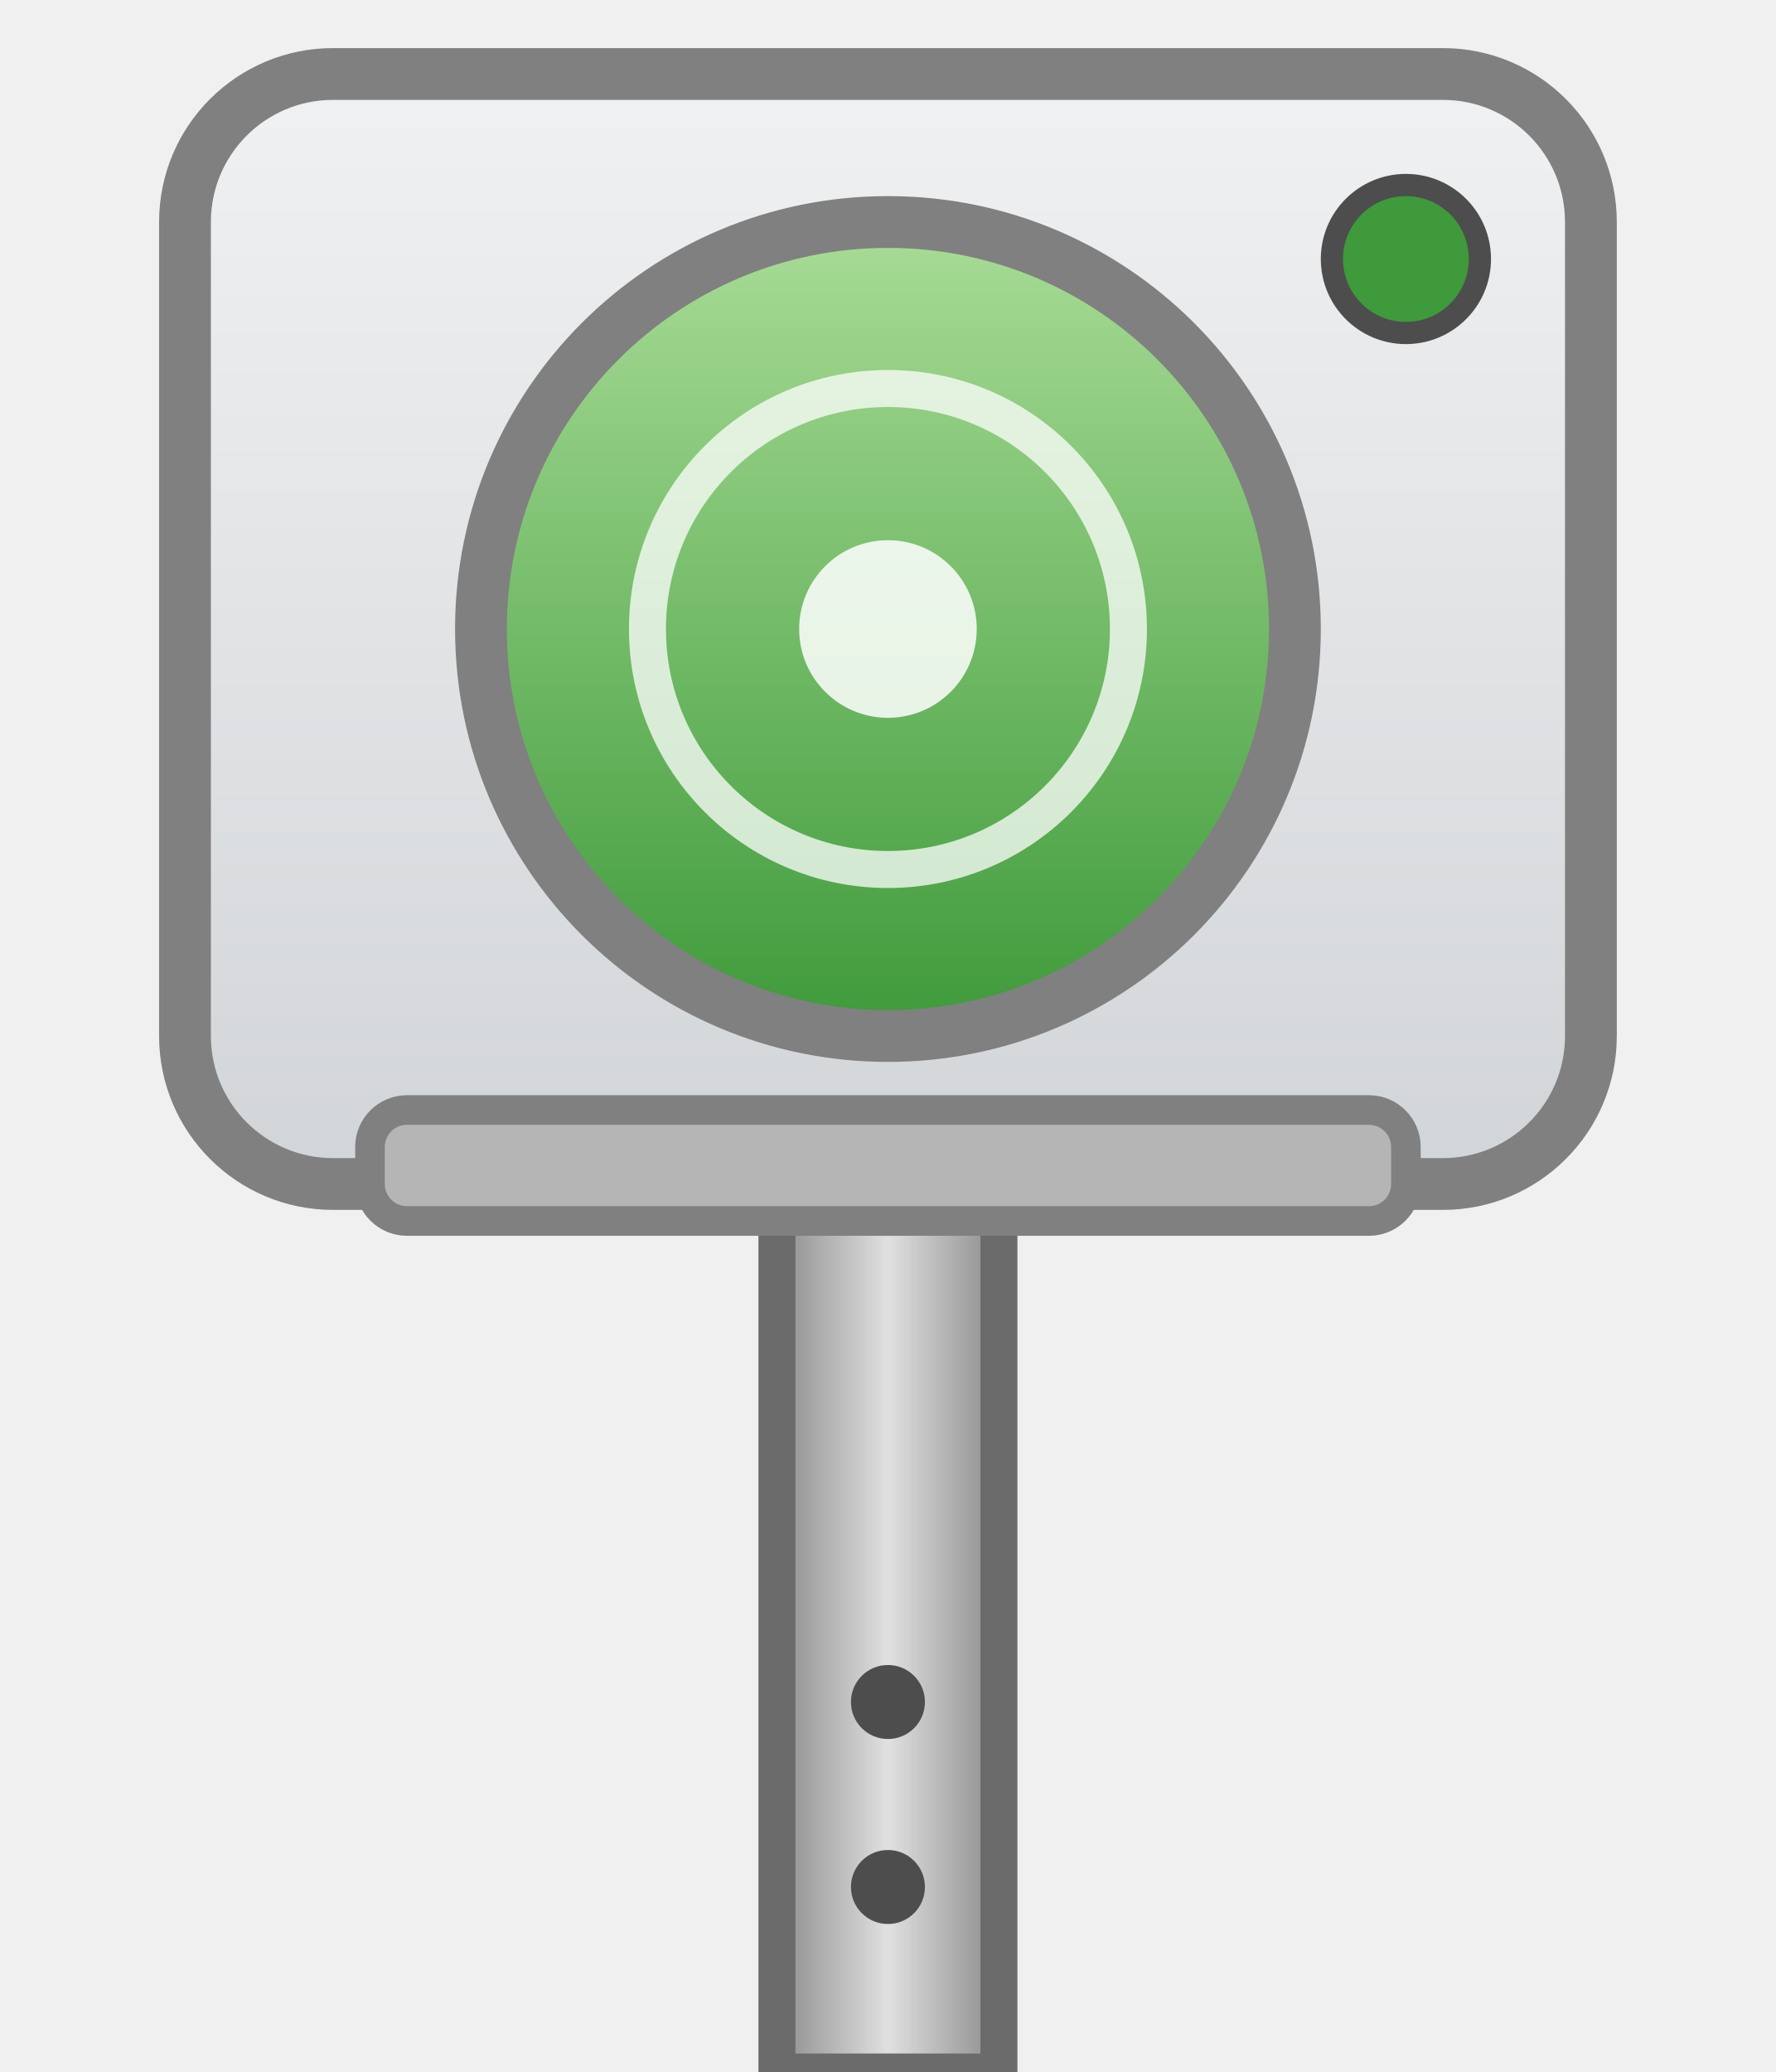
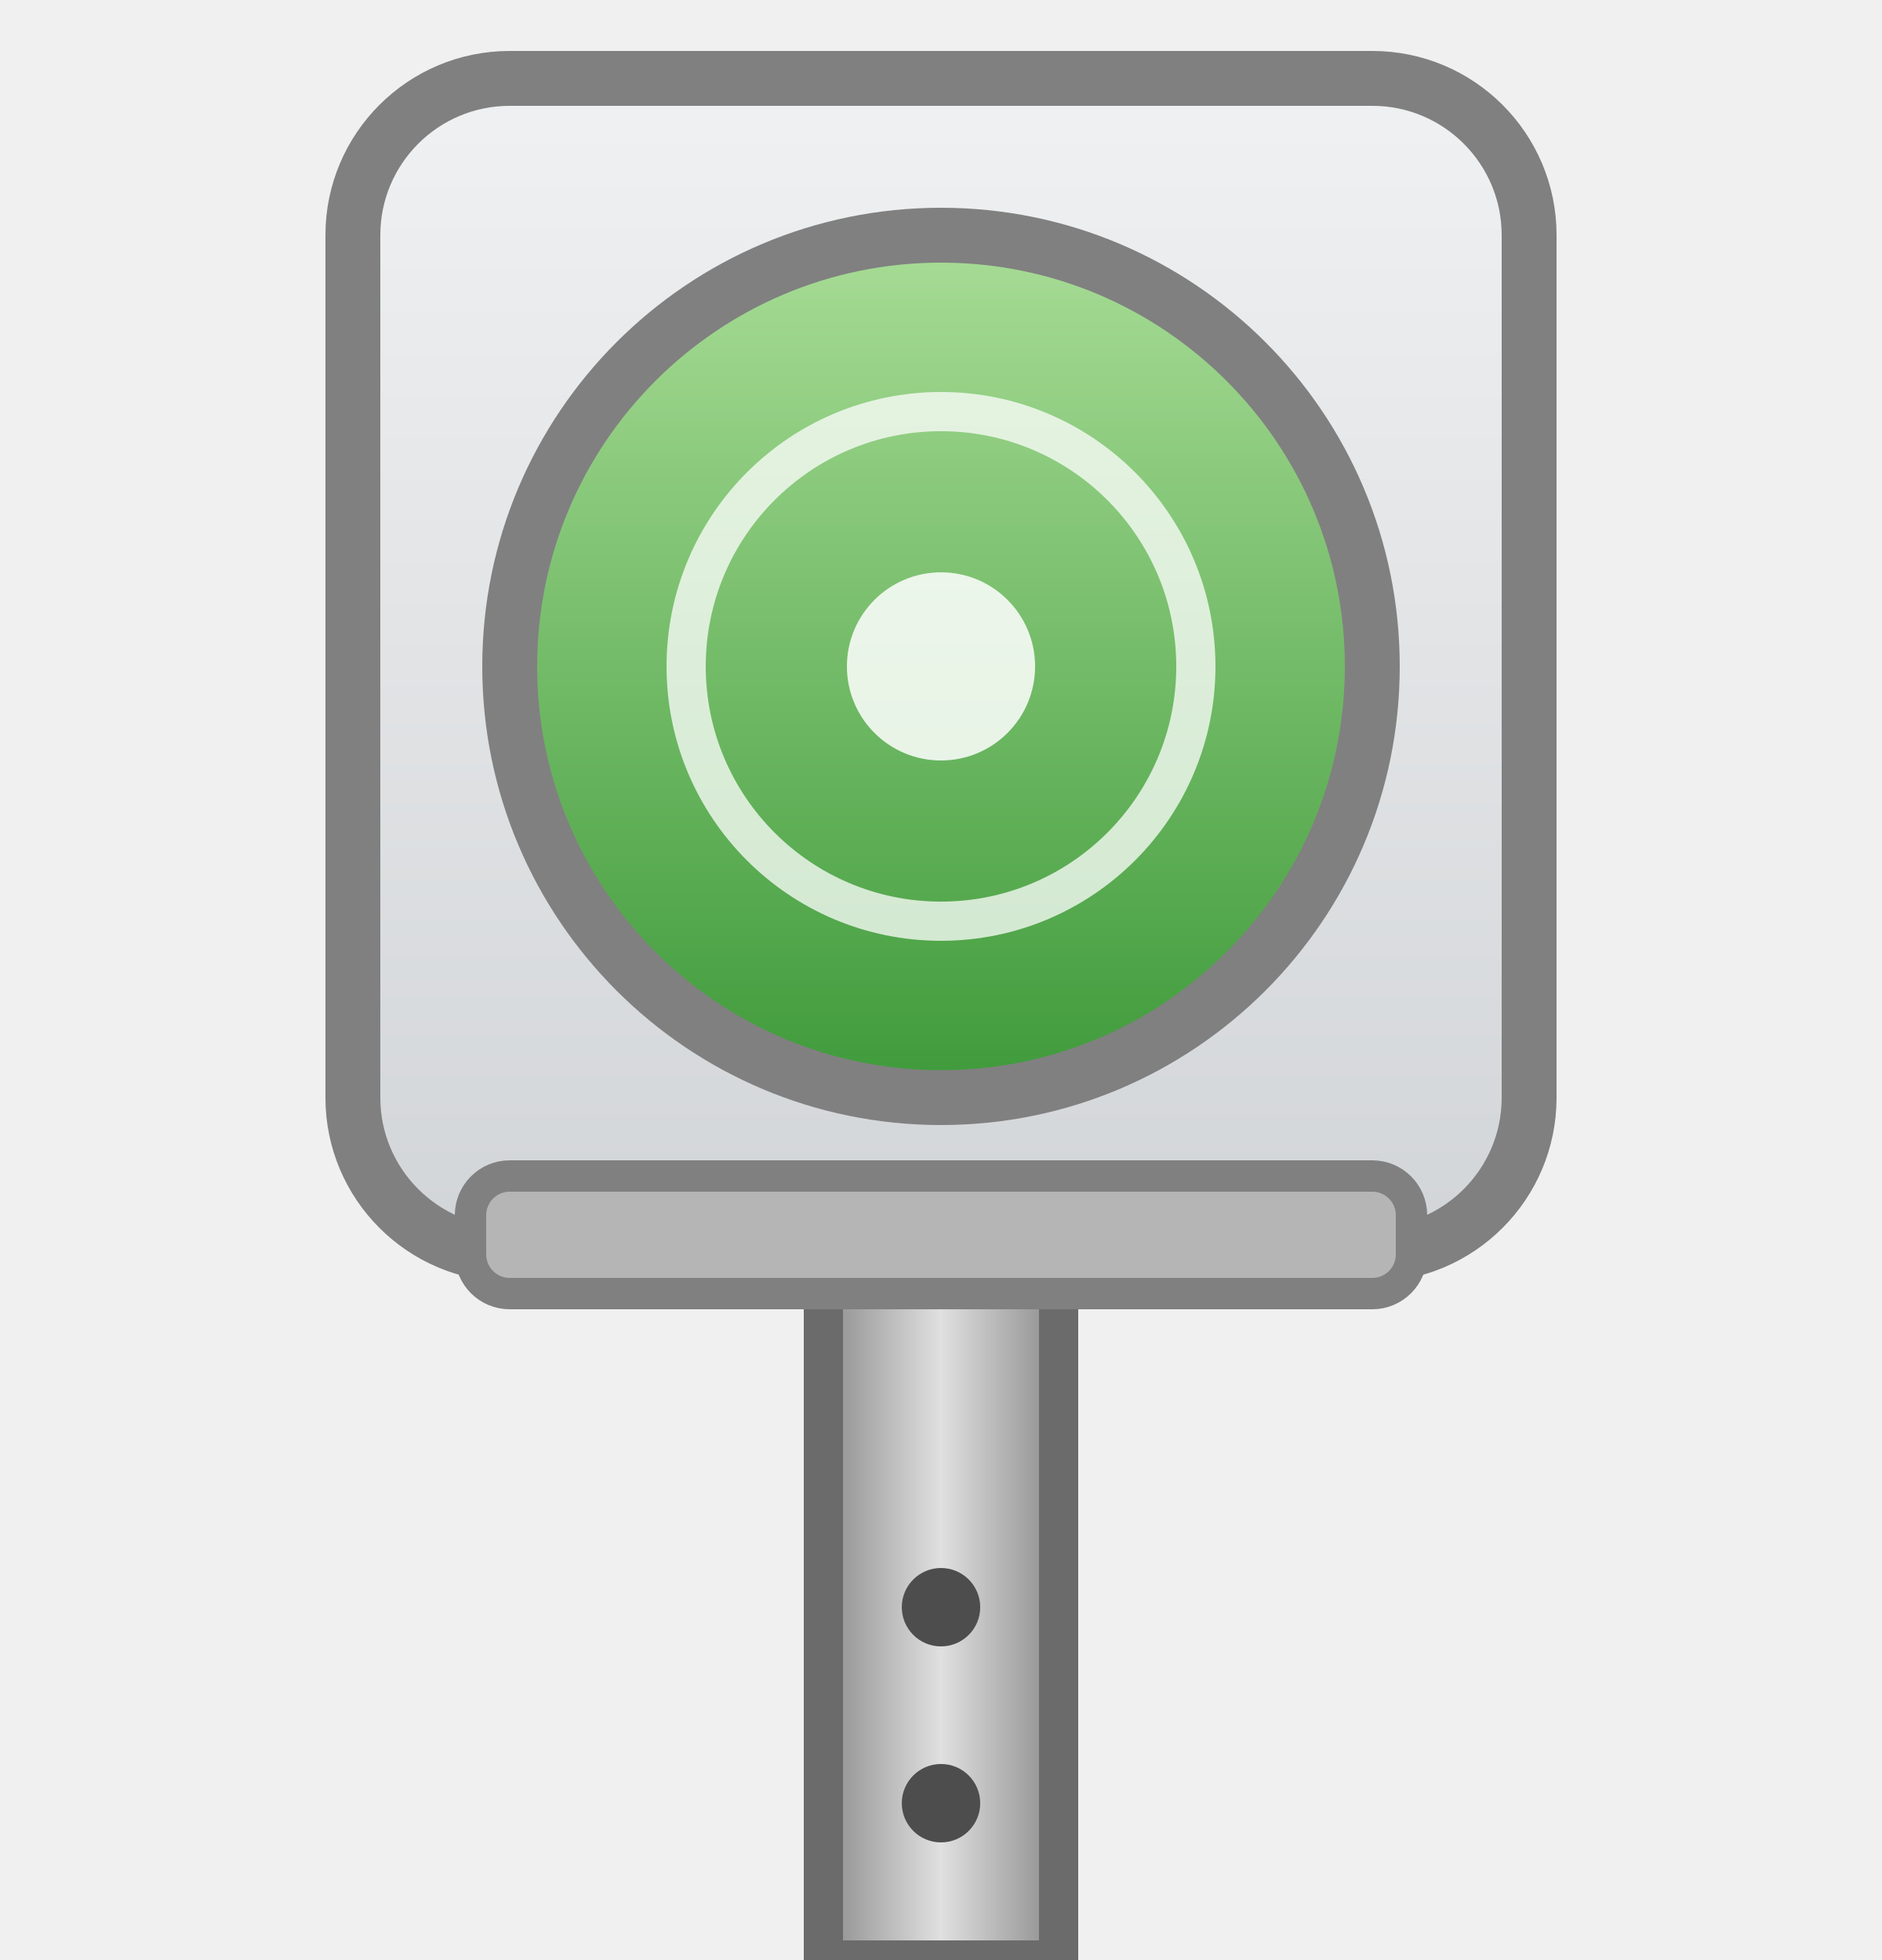
- <svg xmlns="http://www.w3.org/2000/svg" width="48" height="56" viewBox="0 0 48 56" role="img">
+ <svg xmlns="http://www.w3.org/2000/svg" width="48" height="50" viewBox="0 0 48 50" role="img">
  <defs>
    <linearGradient id="gG" x1="0" y1="0" x2="0" y2="1">
      <stop offset="0" stop-color="#F0F1F2" />
      <stop offset="1" stop-color="#D2D5D8" />
    </linearGradient>
    <linearGradient id="gR" x1="0" y1="0" x2="1" y2="0">
      <stop offset="0" stop-color="#8C8C8C" />
      <stop offset="0.5" stop-color="#E0E0E0" />
      <stop offset="1" stop-color="#8C8C8C" />
    </linearGradient>
    <linearGradient id="gK" x1="0" y1="0" x2="0" y2="1">
      <stop offset="0" stop-color="#A8DC96" />
      <stop offset="1" stop-color="#3E9A3A" />
    </linearGradient>
  </defs>
-   <rect x="21" y="30" width="6" height="26" fill="url(#gR)" stroke="#6B6B6B" stroke-width="1" />
+   <rect x="21" y="30" width="6" height="20" fill="url(#gR)" stroke="#6B6B6B" stroke-width="1" />
  <g fill="#4D4D4D">
+     <circle cx="24" cy="41" r="1" />
    <circle cx="24" cy="46" r="1" />
-     <circle cx="24" cy="51" r="1" />
  </g>
-   <rect x="5" y="2" width="38" height="30" rx="4" fill="url(#gG)" stroke="#808080" stroke-width="1.4" />
-   <rect x="10" y="30" width="28" height="3" rx="1" fill="#B5B5B5" stroke="#808080" stroke-width="0.8" />
+   <rect x="9" y="2" width="30" height="30" rx="4" fill="url(#gG)" stroke="#808080" stroke-width="1.4" />
+   <rect x="12" y="30" width="24" height="3" rx="1" fill="#B5B5B5" stroke="#808080" stroke-width="0.8" />
  <circle cx="24" cy="17" r="11" fill="url(#gK)" />
  <circle cx="24" cy="17" r="11" fill="none" stroke="#808080" stroke-width="1.4" />
  <circle cx="24" cy="17" r="6.5" fill="none" stroke="#FFFFFF" stroke-opacity="0.75" stroke-width="1" />
  <circle cx="24" cy="17" r="2.4" fill="#FFFFFF" fill-opacity="0.85" />
-   <circle cx="38" cy="7" r="2" fill="#3E9A3A" stroke="#4D4D4D" stroke-width="0.6" />
</svg>
